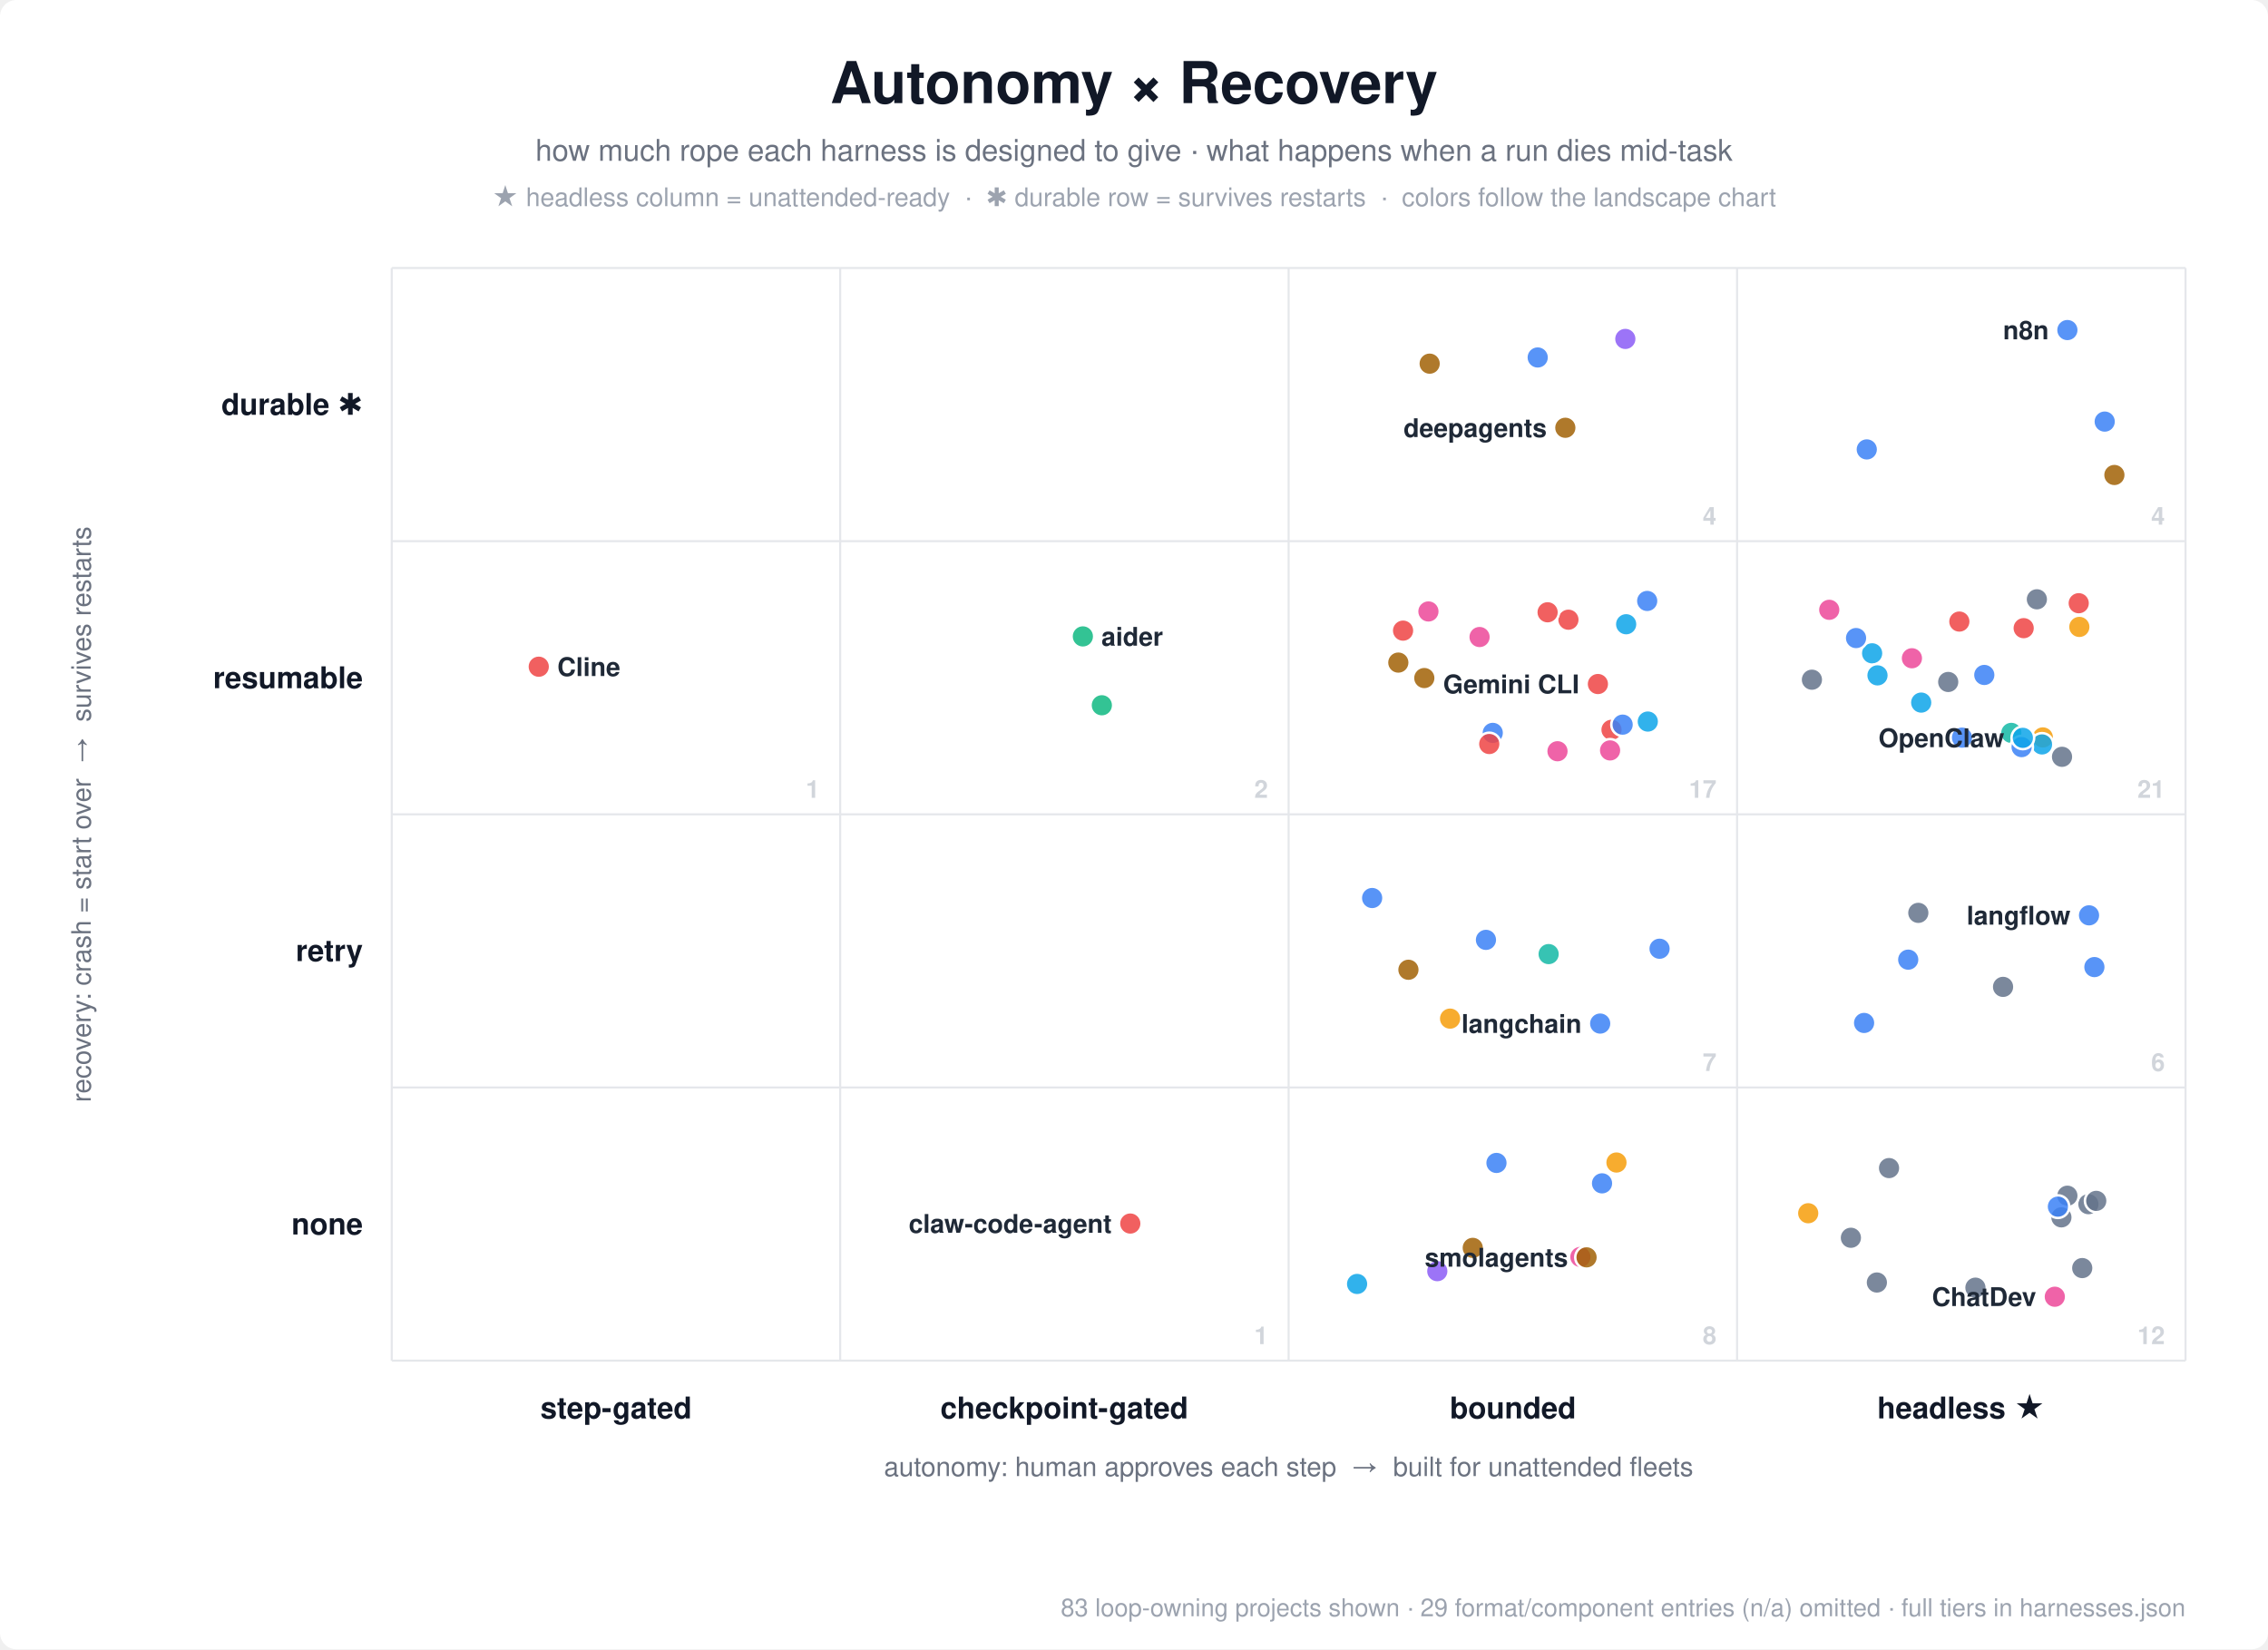
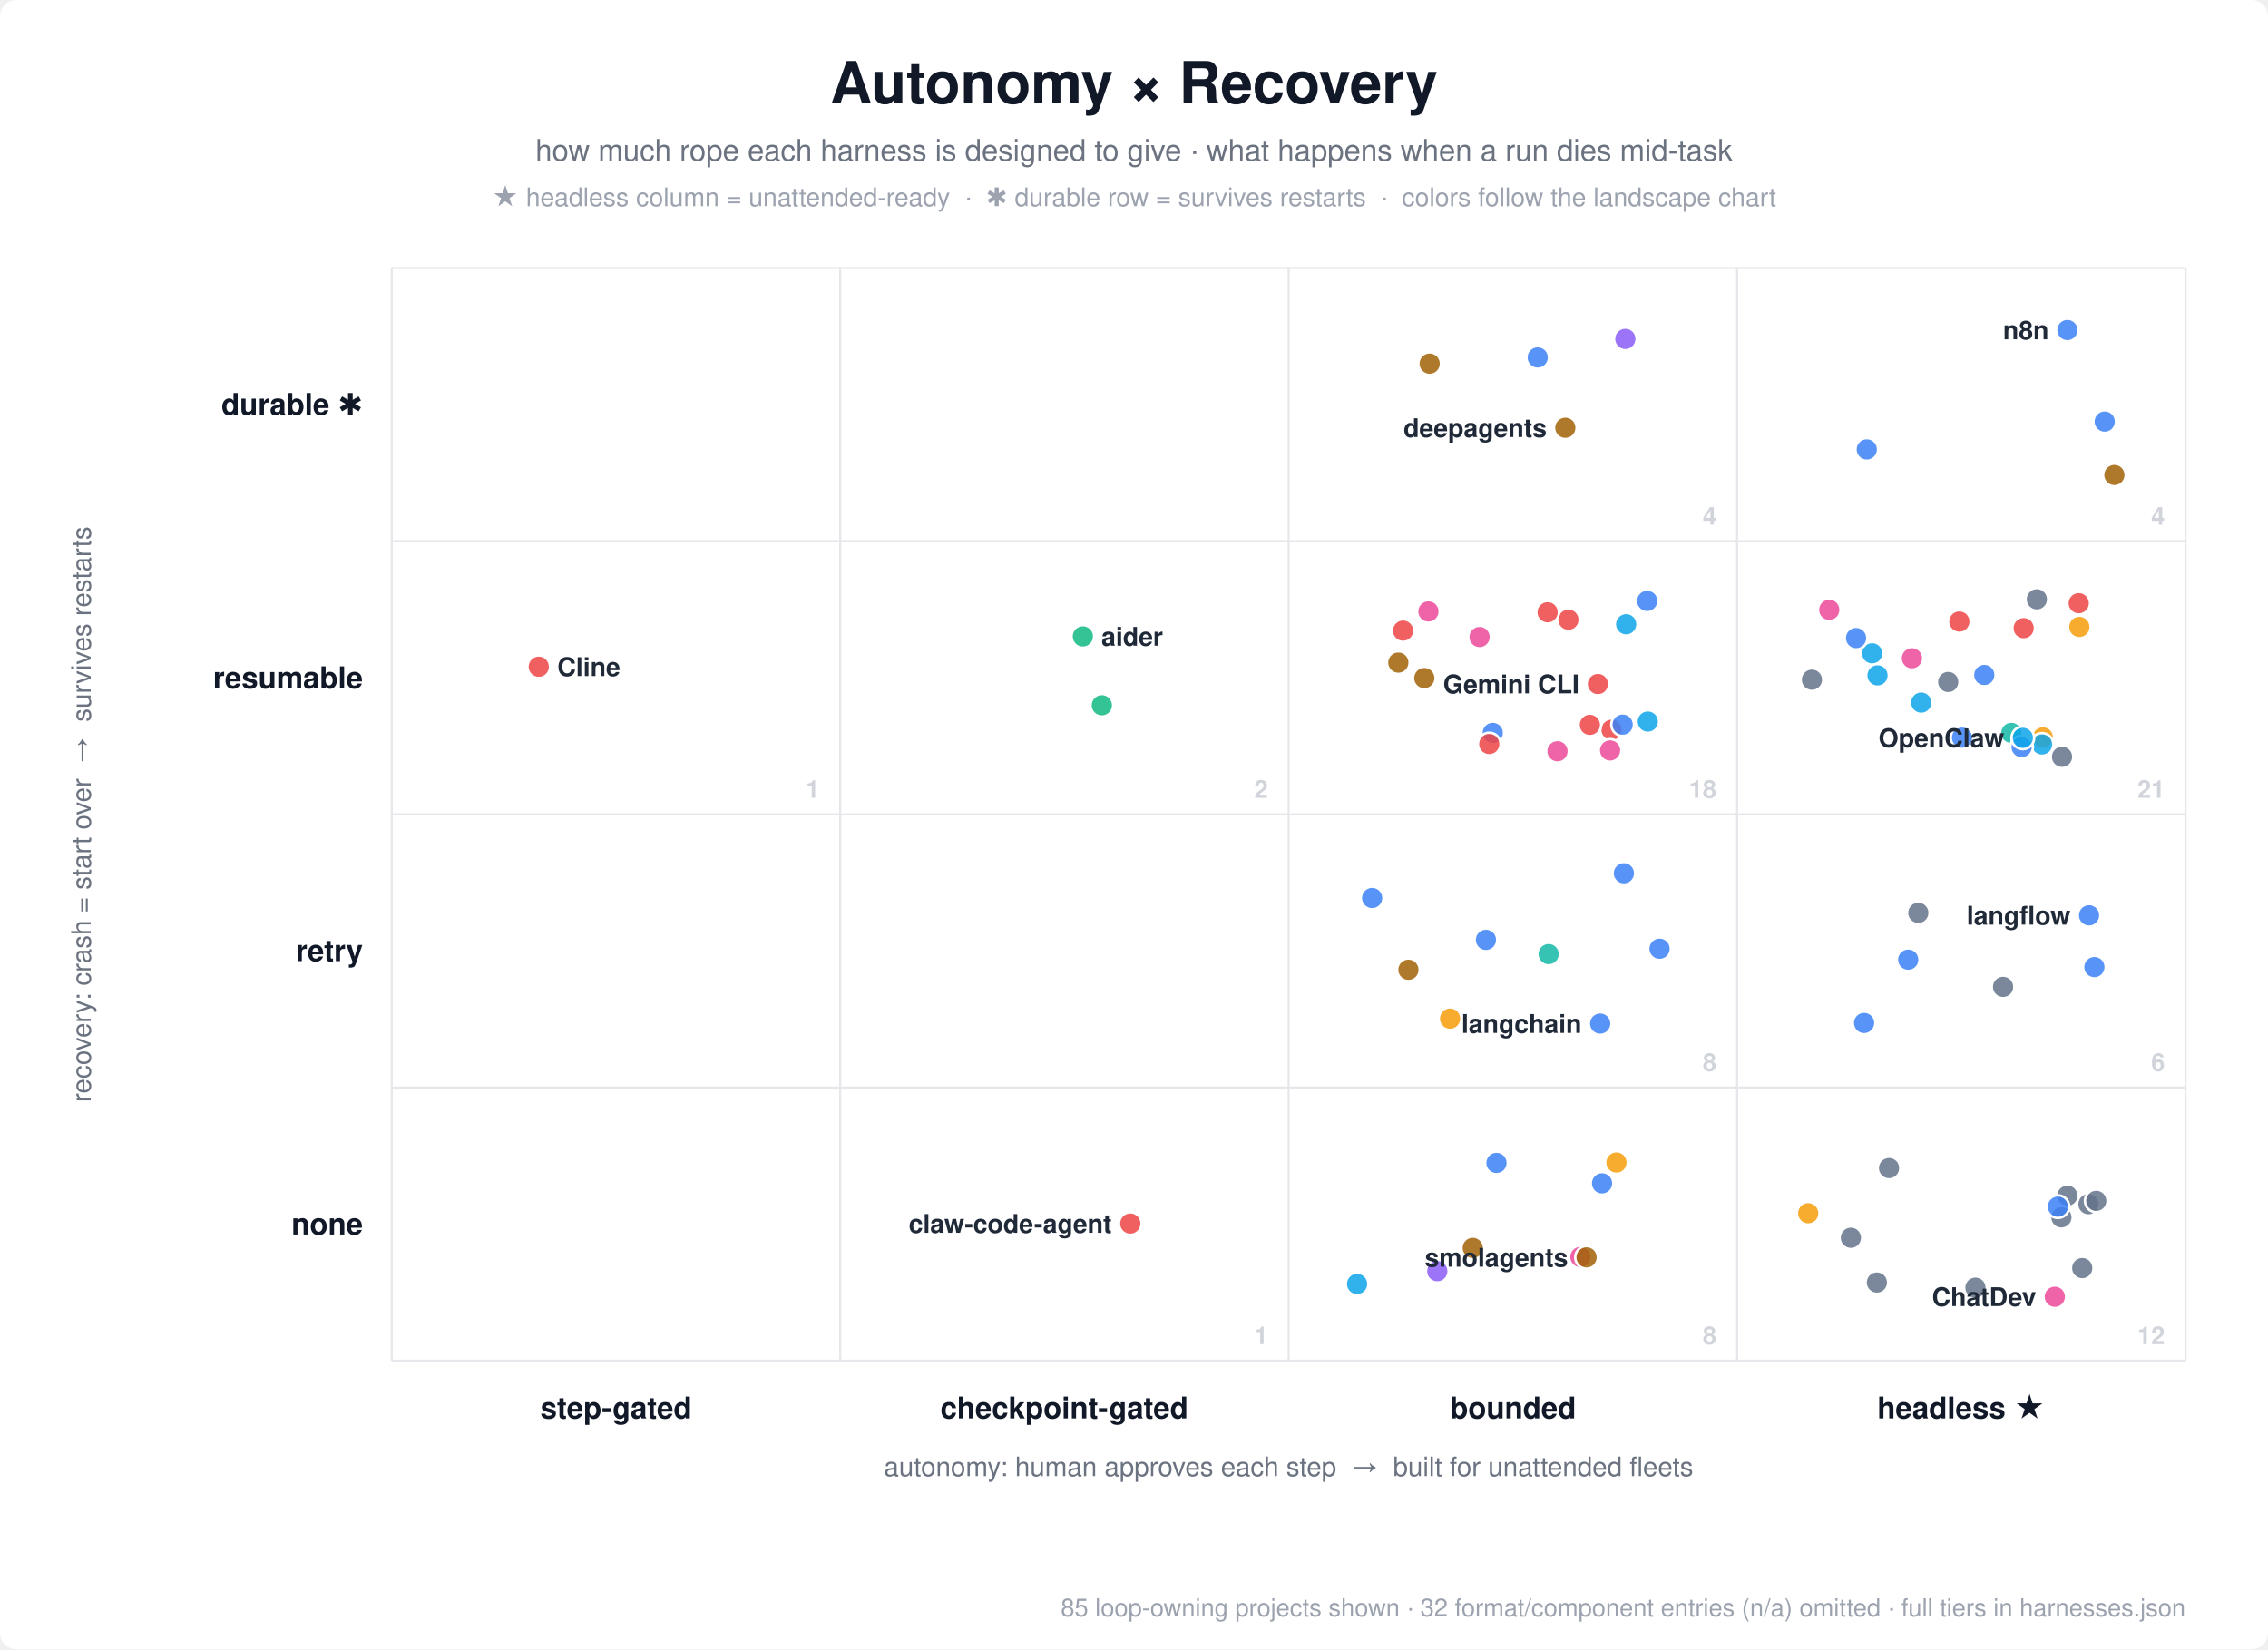
<svg xmlns="http://www.w3.org/2000/svg" viewBox="0 0 1100 800" font-family="-apple-system, 'Segoe UI', Helvetica, Arial, sans-serif">
  <rect width="1100" height="800" fill="#ffffff" rx="8" />
  <text x="550.0" y="50" text-anchor="middle" font-size="28" font-weight="700" fill="#111827">Autonomy × Recovery</text>
  <text x="550.0" y="78" text-anchor="middle" font-size="14.5" fill="#6b7280">how much rope each harness is designed to give · what happens when a run dies mid-task</text>
  <text x="550.0" y="100" text-anchor="middle" font-size="12.5" fill="#9ca3af">★ headless column = unattended-ready  ·  ✱ durable row = survives restarts  ·  colors follow the landscape chart</text>
  <line x1="190.0" y1="130" x2="190.0" y2="660" stroke="#e5e7eb" stroke-width="1" />
  <line x1="407.5" y1="130" x2="407.5" y2="660" stroke="#e5e7eb" stroke-width="1" />
  <line x1="625.0" y1="130" x2="625.0" y2="660" stroke="#e5e7eb" stroke-width="1" />
  <line x1="842.5" y1="130" x2="842.5" y2="660" stroke="#e5e7eb" stroke-width="1" />
  <line x1="1060.0" y1="130" x2="1060.0" y2="660" stroke="#e5e7eb" stroke-width="1" />
  <line x1="190" y1="130.0" x2="1060" y2="130.0" stroke="#e5e7eb" stroke-width="1" />
  <line x1="190" y1="262.5" x2="1060" y2="262.5" stroke="#e5e7eb" stroke-width="1" />
  <line x1="190" y1="395.0" x2="1060" y2="395.0" stroke="#e5e7eb" stroke-width="1" />
  <line x1="190" y1="527.5" x2="1060" y2="527.5" stroke="#e5e7eb" stroke-width="1" />
  <line x1="190" y1="660.0" x2="1060" y2="660.0" stroke="#e5e7eb" stroke-width="1" />
  <text x="298.8" y="688" text-anchor="middle" font-size="14.5" font-weight="600" fill="#111827">step-gated</text>
  <text x="516.2" y="688" text-anchor="middle" font-size="14.5" font-weight="600" fill="#111827">checkpoint-gated</text>
  <text x="733.8" y="688" text-anchor="middle" font-size="14.5" font-weight="600" fill="#111827">bounded</text>
  <text x="951.2" y="688" text-anchor="middle" font-size="14.5" font-weight="600" fill="#111827">headless ★</text>
  <text x="625.0" y="716" text-anchor="middle" font-size="13" fill="#6b7280">autonomy: human approves each step  →  built for unattended fleets</text>
  <text x="176" y="598.8" text-anchor="end" font-size="14.5" font-weight="600" fill="#111827">none</text>
  <text x="176" y="466.2" text-anchor="end" font-size="14.5" font-weight="600" fill="#111827">retry</text>
  <text x="176" y="333.8" text-anchor="end" font-size="14.5" font-weight="600" fill="#111827">resumable</text>
  <text x="176" y="201.2" text-anchor="end" font-size="14.5" font-weight="600" fill="#111827">durable ✱</text>
  <text x="44" y="395" font-size="13" fill="#6b7280" transform="rotate(-90 44 395)" text-anchor="middle">recovery: crash = start over  →  survives restarts</text>
  <text x="832.5" y="652.0" text-anchor="end" font-size="12" fill="#d1d5db" font-weight="700">8</text>
  <text x="832.5" y="254.5" text-anchor="end" font-size="12" fill="#d1d5db" font-weight="700">4</text>
-   <text x="832.5" y="387.0" text-anchor="end" font-size="12" fill="#d1d5db" font-weight="700">17</text>
+   <text x="832.5" y="387.0" text-anchor="end" font-size="12" fill="#d1d5db" font-weight="700">18</text>
  <text x="397.5" y="387.0" text-anchor="end" font-size="12" fill="#d1d5db" font-weight="700">1</text>
  <text x="1050.0" y="387.0" text-anchor="end" font-size="12" fill="#d1d5db" font-weight="700">21</text>
  <text x="615.0" y="652.0" text-anchor="end" font-size="12" fill="#d1d5db" font-weight="700">1</text>
-   <text x="832.5" y="519.5" text-anchor="end" font-size="12" fill="#d1d5db" font-weight="700">7</text>
+   <text x="832.5" y="519.5" text-anchor="end" font-size="12" fill="#d1d5db" font-weight="700">8</text>
  <text x="1050.0" y="652.0" text-anchor="end" font-size="12" fill="#d1d5db" font-weight="700">12</text>
  <text x="1050.0" y="254.5" text-anchor="end" font-size="12" fill="#d1d5db" font-weight="700">4</text>
  <text x="1050.0" y="519.5" text-anchor="end" font-size="12" fill="#d1d5db" font-weight="700">6</text>
  <text x="615.0" y="387.0" text-anchor="end" font-size="12" fill="#d1d5db" font-weight="700">2</text>
  <circle cx="958.1" cy="624.6" r="5.5" fill="#64748b" fill-opacity="0.85" stroke="#ffffff" stroke-width="1.2" />
  <circle cx="703.3" cy="494.1" r="5.5" fill="#f59e0b" fill-opacity="0.85" stroke="#ffffff" stroke-width="1.2" />
  <circle cx="931.8" cy="340.8" r="5.5" fill="#0ea5e9" fill-opacity="0.85" stroke="#ffffff" stroke-width="1.2" />
  <circle cx="916.2" cy="566.6" r="5.5" fill="#64748b" fill-opacity="0.85" stroke="#ffffff" stroke-width="1.2" />
  <circle cx="897.7" cy="600.4" r="5.5" fill="#64748b" fill-opacity="0.85" stroke="#ffffff" stroke-width="1.2" />
  <circle cx="781.6" cy="354.0" r="5.5" fill="#ef4444" fill-opacity="0.85" stroke="#ffffff" stroke-width="1.2" />
  <circle cx="1009.9" cy="615.1" r="5.5" fill="#64748b" fill-opacity="0.85" stroke="#ffffff" stroke-width="1.2" />
  <circle cx="930.4" cy="442.8" r="5.5" fill="#64748b" fill-opacity="0.85" stroke="#ffffff" stroke-width="1.2" />
  <circle cx="725.8" cy="564.1" r="5.5" fill="#3b82f6" fill-opacity="0.85" stroke="#ffffff" stroke-width="1.2" />
  <circle cx="887.2" cy="295.8" r="5.5" fill="#ec4899" fill-opacity="0.85" stroke="#ffffff" stroke-width="1.2" />
  <circle cx="784.0" cy="563.9" r="5.5" fill="#f59e0b" fill-opacity="0.85" stroke="#ffffff" stroke-width="1.2" />
  <circle cx="971.5" cy="478.7" r="5.5" fill="#64748b" fill-opacity="0.85" stroke="#ffffff" stroke-width="1.2" />
  <circle cx="975.5" cy="355.5" r="5.5" fill="#14b8a6" fill-opacity="0.85" stroke="#ffffff" stroke-width="1.2" />
  <circle cx="777.0" cy="574.0" r="5.5" fill="#3b82f6" fill-opacity="0.85" stroke="#ffffff" stroke-width="1.2" />
  <circle cx="697.1" cy="616.6" r="5.5" fill="#8b5cf6" fill-opacity="0.85" stroke="#ffffff" stroke-width="1.2" />
  <circle cx="548.2" cy="593.5" r="5.5" fill="#ef4444" fill-opacity="0.85" stroke="#ffffff" stroke-width="1.2" />
  <circle cx="877.0" cy="588.5" r="5.5" fill="#f59e0b" fill-opacity="0.85" stroke="#ffffff" stroke-width="1.2" />
  <circle cx="788.3" cy="164.4" r="5.5" fill="#8b5cf6" fill-opacity="0.85" stroke="#ffffff" stroke-width="1.2" />
  <circle cx="878.8" cy="329.7" r="5.5" fill="#64748b" fill-opacity="0.85" stroke="#ffffff" stroke-width="1.2" />
  <circle cx="714.3" cy="605.3" r="5.5" fill="#a16207" fill-opacity="0.85" stroke="#ffffff" stroke-width="1.2" />
  <circle cx="910.3" cy="622.1" r="5.5" fill="#64748b" fill-opacity="0.85" stroke="#ffffff" stroke-width="1.2" />
  <circle cx="1012.9" cy="584.1" r="5.5" fill="#64748b" fill-opacity="0.85" stroke="#ffffff" stroke-width="1.2" />
  <circle cx="1016.7" cy="582.5" r="5.5" fill="#64748b" fill-opacity="0.85" stroke="#ffffff" stroke-width="1.2" />
  <circle cx="658.2" cy="622.8" r="5.5" fill="#0ea5e9" fill-opacity="0.85" stroke="#ffffff" stroke-width="1.2" />
  <circle cx="1002.7" cy="580.0" r="5.5" fill="#64748b" fill-opacity="0.85" stroke="#ffffff" stroke-width="1.2" />
  <circle cx="1000.1" cy="367.1" r="5.5" fill="#64748b" fill-opacity="0.85" stroke="#ffffff" stroke-width="1.2" />
  <circle cx="798.9" cy="291.5" r="5.5" fill="#3b82f6" fill-opacity="0.85" stroke="#ffffff" stroke-width="1.2" />
  <circle cx="678.2" cy="321.4" r="5.5" fill="#a16207" fill-opacity="0.85" stroke="#ffffff" stroke-width="1.2" />
  <circle cx="999.8" cy="590.5" r="5.5" fill="#64748b" fill-opacity="0.85" stroke="#ffffff" stroke-width="1.2" />
+   <circle cx="787.6" cy="423.6" r="5.5" fill="#3b82f6" fill-opacity="0.85" stroke="#ffffff" stroke-width="1.2" />
  <circle cx="998.1" cy="585.3" r="5.5" fill="#3b82f6" fill-opacity="0.85" stroke="#ffffff" stroke-width="1.2" />
  <circle cx="1025.5" cy="230.4" r="5.5" fill="#a16207" fill-opacity="0.85" stroke="#ffffff" stroke-width="1.2" />
  <circle cx="987.9" cy="290.7" r="5.5" fill="#64748b" fill-opacity="0.85" stroke="#ffffff" stroke-width="1.2" />
  <circle cx="690.8" cy="328.9" r="5.5" fill="#a16207" fill-opacity="0.85" stroke="#ffffff" stroke-width="1.2" />
  <circle cx="990.8" cy="357.7" r="5.5" fill="#f59e0b" fill-opacity="0.85" stroke="#ffffff" stroke-width="1.2" />
  <circle cx="724.0" cy="355.5" r="5.5" fill="#3b82f6" fill-opacity="0.85" stroke="#ffffff" stroke-width="1.2" />
  <circle cx="1015.8" cy="469.1" r="5.5" fill="#3b82f6" fill-opacity="0.85" stroke="#ffffff" stroke-width="1.2" />
  <circle cx="766.5" cy="609.7" r="5.5" fill="#ec4899" fill-opacity="0.85" stroke="#ffffff" stroke-width="1.2" />
  <circle cx="717.6" cy="309.0" r="5.5" fill="#ec4899" fill-opacity="0.85" stroke="#ffffff" stroke-width="1.2" />
  <circle cx="799.2" cy="350.0" r="5.5" fill="#0ea5e9" fill-opacity="0.85" stroke="#ffffff" stroke-width="1.2" />
  <circle cx="951.6" cy="357.8" r="5.5" fill="#3b82f6" fill-opacity="0.85" stroke="#ffffff" stroke-width="1.2" />
  <circle cx="722.3" cy="360.9" r="5.5" fill="#ef4444" fill-opacity="0.85" stroke="#ffffff" stroke-width="1.2" />
  <circle cx="944.9" cy="330.8" r="5.5" fill="#64748b" fill-opacity="0.85" stroke="#ffffff" stroke-width="1.2" />
  <circle cx="693.4" cy="176.4" r="5.5" fill="#a16207" fill-opacity="0.85" stroke="#ffffff" stroke-width="1.2" />
  <circle cx="788.7" cy="302.8" r="5.5" fill="#0ea5e9" fill-opacity="0.85" stroke="#ffffff" stroke-width="1.2" />
  <circle cx="990.4" cy="361.1" r="5.5" fill="#0ea5e9" fill-opacity="0.85" stroke="#ffffff" stroke-width="1.2" />
  <circle cx="1008.5" cy="304.1" r="5.5" fill="#f59e0b" fill-opacity="0.85" stroke="#ffffff" stroke-width="1.2" />
  <circle cx="962.4" cy="327.4" r="5.5" fill="#3b82f6" fill-opacity="0.85" stroke="#ffffff" stroke-width="1.2" />
  <circle cx="980.5" cy="362.4" r="5.5" fill="#3b82f6" fill-opacity="0.85" stroke="#ffffff" stroke-width="1.2" />
  <circle cx="905.4" cy="218.0" r="5.5" fill="#3b82f6" fill-opacity="0.85" stroke="#ffffff" stroke-width="1.2" />
  <circle cx="683.1" cy="470.4" r="5.5" fill="#a16207" fill-opacity="0.85" stroke="#ffffff" stroke-width="1.2" />
  <circle cx="745.8" cy="173.4" r="5.5" fill="#3b82f6" fill-opacity="0.85" stroke="#ffffff" stroke-width="1.2" />
  <circle cx="759.2" cy="207.5" r="5.5" fill="#a16207" fill-opacity="0.85" stroke="#ffffff" stroke-width="1.2" />
  <circle cx="760.7" cy="300.6" r="5.5" fill="#ef4444" fill-opacity="0.85" stroke="#ffffff" stroke-width="1.2" />
  <circle cx="692.8" cy="296.6" r="5.5" fill="#ec4899" fill-opacity="0.85" stroke="#ffffff" stroke-width="1.2" />
  <circle cx="751.1" cy="462.8" r="5.5" fill="#14b8a6" fill-opacity="0.85" stroke="#ffffff" stroke-width="1.2" />
  <circle cx="769.5" cy="609.9" r="5.5" fill="#a16207" fill-opacity="0.85" stroke="#ffffff" stroke-width="1.2" />
  <circle cx="720.7" cy="455.9" r="5.5" fill="#3b82f6" fill-opacity="0.85" stroke="#ffffff" stroke-width="1.2" />
  <circle cx="996.6" cy="629.0" r="5.5" fill="#ec4899" fill-opacity="0.85" stroke="#ffffff" stroke-width="1.2" />
  <circle cx="534.4" cy="342.1" r="5.5" fill="#10b981" fill-opacity="0.85" stroke="#ffffff" stroke-width="1.2" />
  <circle cx="908.0" cy="316.9" r="5.5" fill="#0ea5e9" fill-opacity="0.85" stroke="#ffffff" stroke-width="1.2" />
  <circle cx="1020.8" cy="204.5" r="5.5" fill="#3b82f6" fill-opacity="0.85" stroke="#ffffff" stroke-width="1.2" />
  <circle cx="787.0" cy="351.5" r="5.5" fill="#3b82f6" fill-opacity="0.85" stroke="#ffffff" stroke-width="1.2" />
  <circle cx="525.2" cy="308.7" r="5.5" fill="#10b981" fill-opacity="0.85" stroke="#ffffff" stroke-width="1.2" />
  <circle cx="665.5" cy="435.6" r="5.5" fill="#3b82f6" fill-opacity="0.85" stroke="#ffffff" stroke-width="1.2" />
  <circle cx="1008.2" cy="292.6" r="5.5" fill="#ef4444" fill-opacity="0.85" stroke="#ffffff" stroke-width="1.2" />
  <circle cx="925.5" cy="465.5" r="5.5" fill="#3b82f6" fill-opacity="0.85" stroke="#ffffff" stroke-width="1.2" />
  <circle cx="780.9" cy="364.0" r="5.5" fill="#ec4899" fill-opacity="0.85" stroke="#ffffff" stroke-width="1.2" />
  <circle cx="755.4" cy="364.4" r="5.5" fill="#ec4899" fill-opacity="0.85" stroke="#ffffff" stroke-width="1.2" />
  <circle cx="680.5" cy="305.9" r="5.5" fill="#ef4444" fill-opacity="0.85" stroke="#ffffff" stroke-width="1.2" />
  <circle cx="261.3" cy="323.4" r="5.5" fill="#ef4444" fill-opacity="0.85" stroke="#ffffff" stroke-width="1.2" />
+   <circle cx="771.1" cy="351.6" r="5.5" fill="#ef4444" fill-opacity="0.85" stroke="#ffffff" stroke-width="1.2" />
  <circle cx="927.3" cy="319.3" r="5.5" fill="#ec4899" fill-opacity="0.85" stroke="#ffffff" stroke-width="1.2" />
  <circle cx="950.3" cy="301.5" r="5.5" fill="#ef4444" fill-opacity="0.85" stroke="#ffffff" stroke-width="1.2" />
  <circle cx="750.6" cy="297.0" r="5.5" fill="#ef4444" fill-opacity="0.85" stroke="#ffffff" stroke-width="1.2" />
  <circle cx="804.9" cy="460.2" r="5.5" fill="#3b82f6" fill-opacity="0.85" stroke="#ffffff" stroke-width="1.2" />
  <circle cx="775.0" cy="331.8" r="5.5" fill="#ef4444" fill-opacity="0.85" stroke="#ffffff" stroke-width="1.2" />
  <circle cx="776.1" cy="496.5" r="5.5" fill="#3b82f6" fill-opacity="0.85" stroke="#ffffff" stroke-width="1.2" />
  <circle cx="904.1" cy="496.2" r="5.5" fill="#3b82f6" fill-opacity="0.85" stroke="#ffffff" stroke-width="1.2" />
  <circle cx="1013.2" cy="444.0" r="5.5" fill="#3b82f6" fill-opacity="0.85" stroke="#ffffff" stroke-width="1.2" />
  <circle cx="981.5" cy="304.7" r="5.5" fill="#ef4444" fill-opacity="0.85" stroke="#ffffff" stroke-width="1.2" />
  <circle cx="900.2" cy="309.5" r="5.5" fill="#3b82f6" fill-opacity="0.85" stroke="#ffffff" stroke-width="1.2" />
  <circle cx="1002.7" cy="160.1" r="5.5" fill="#3b82f6" fill-opacity="0.85" stroke="#ffffff" stroke-width="1.2" />
  <circle cx="910.6" cy="327.6" r="5.5" fill="#0ea5e9" fill-opacity="0.85" stroke="#ffffff" stroke-width="1.2" />
  <circle cx="981.1" cy="357.9" r="5.5" fill="#0ea5e9" fill-opacity="0.85" stroke="#ffffff" stroke-width="1.2" />
  <text x="760.5" y="614.4" text-anchor="end" font-size="12.5" font-weight="600" fill="#1f2937">smolagents</text>
  <text x="750.2" y="212.0" text-anchor="end" font-size="12.5" font-weight="600" fill="#1f2937">deepagents</text>
  <text x="766.0" y="336.3" text-anchor="end" font-size="12.5" font-weight="600" fill="#1f2937">Gemini CLI</text>
  <text x="270.3" y="327.9" text-anchor="start" font-size="12.5" font-weight="600" fill="#1f2937">Cline</text>
  <text x="972.1" y="362.4" text-anchor="end" font-size="12.5" font-weight="600" fill="#1f2937">OpenClaw</text>
  <text x="539.2" y="598.0" text-anchor="end" font-size="12.5" font-weight="600" fill="#1f2937">claw-code-agent</text>
  <text x="767.1" y="501.0" text-anchor="end" font-size="12.5" font-weight="600" fill="#1f2937">langchain</text>
  <text x="987.6" y="633.5" text-anchor="end" font-size="12.5" font-weight="600" fill="#1f2937">ChatDev</text>
  <text x="993.7" y="164.6" text-anchor="end" font-size="12.5" font-weight="600" fill="#1f2937">n8n</text>
  <text x="1004.2" y="448.5" text-anchor="end" font-size="12.5" font-weight="600" fill="#1f2937">langflow</text>
  <text x="534.2" y="313.2" text-anchor="start" font-size="12.5" font-weight="600" fill="#1f2937">aider</text>
-   <text x="1060" y="784" text-anchor="end" font-size="12" fill="#9ca3af">83 loop-owning projects shown · 29 format/component entries (n/a) omitted · full tiers in harnesses.json</text>
+   <text x="1060" y="784" text-anchor="end" font-size="12" fill="#9ca3af">85 loop-owning projects shown · 32 format/component entries (n/a) omitted · full tiers in harnesses.json</text>
</svg>
